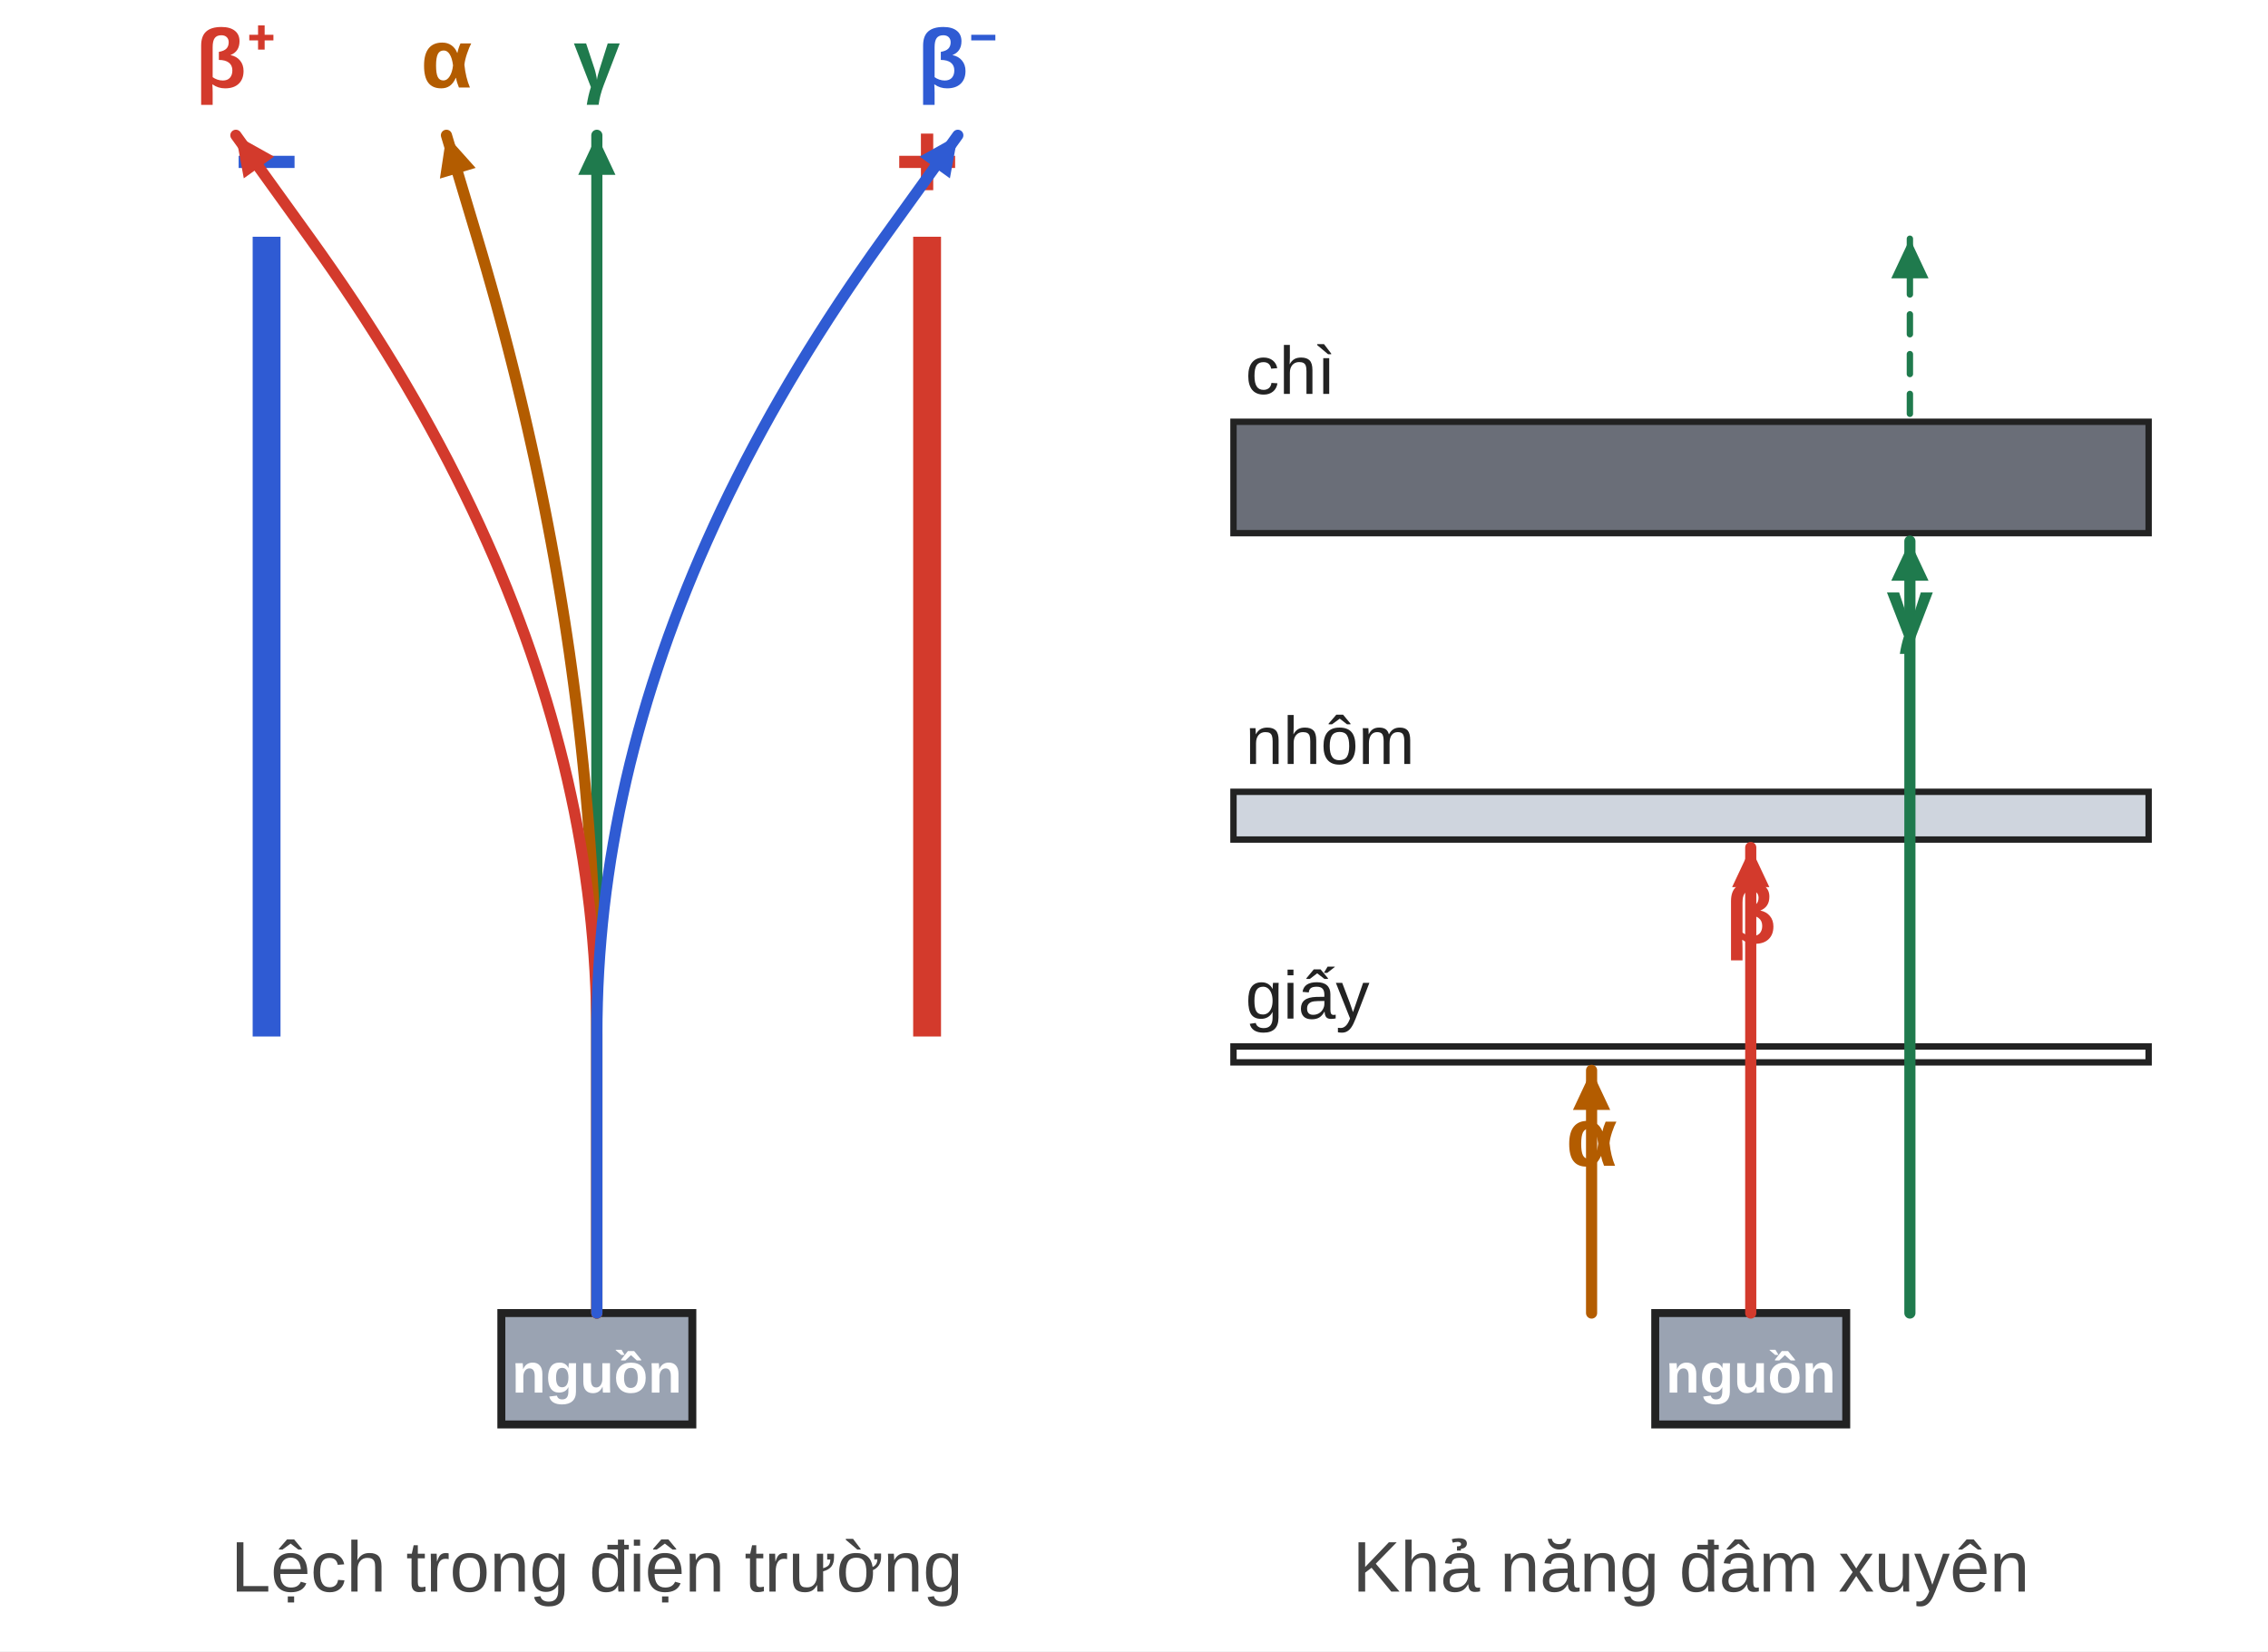
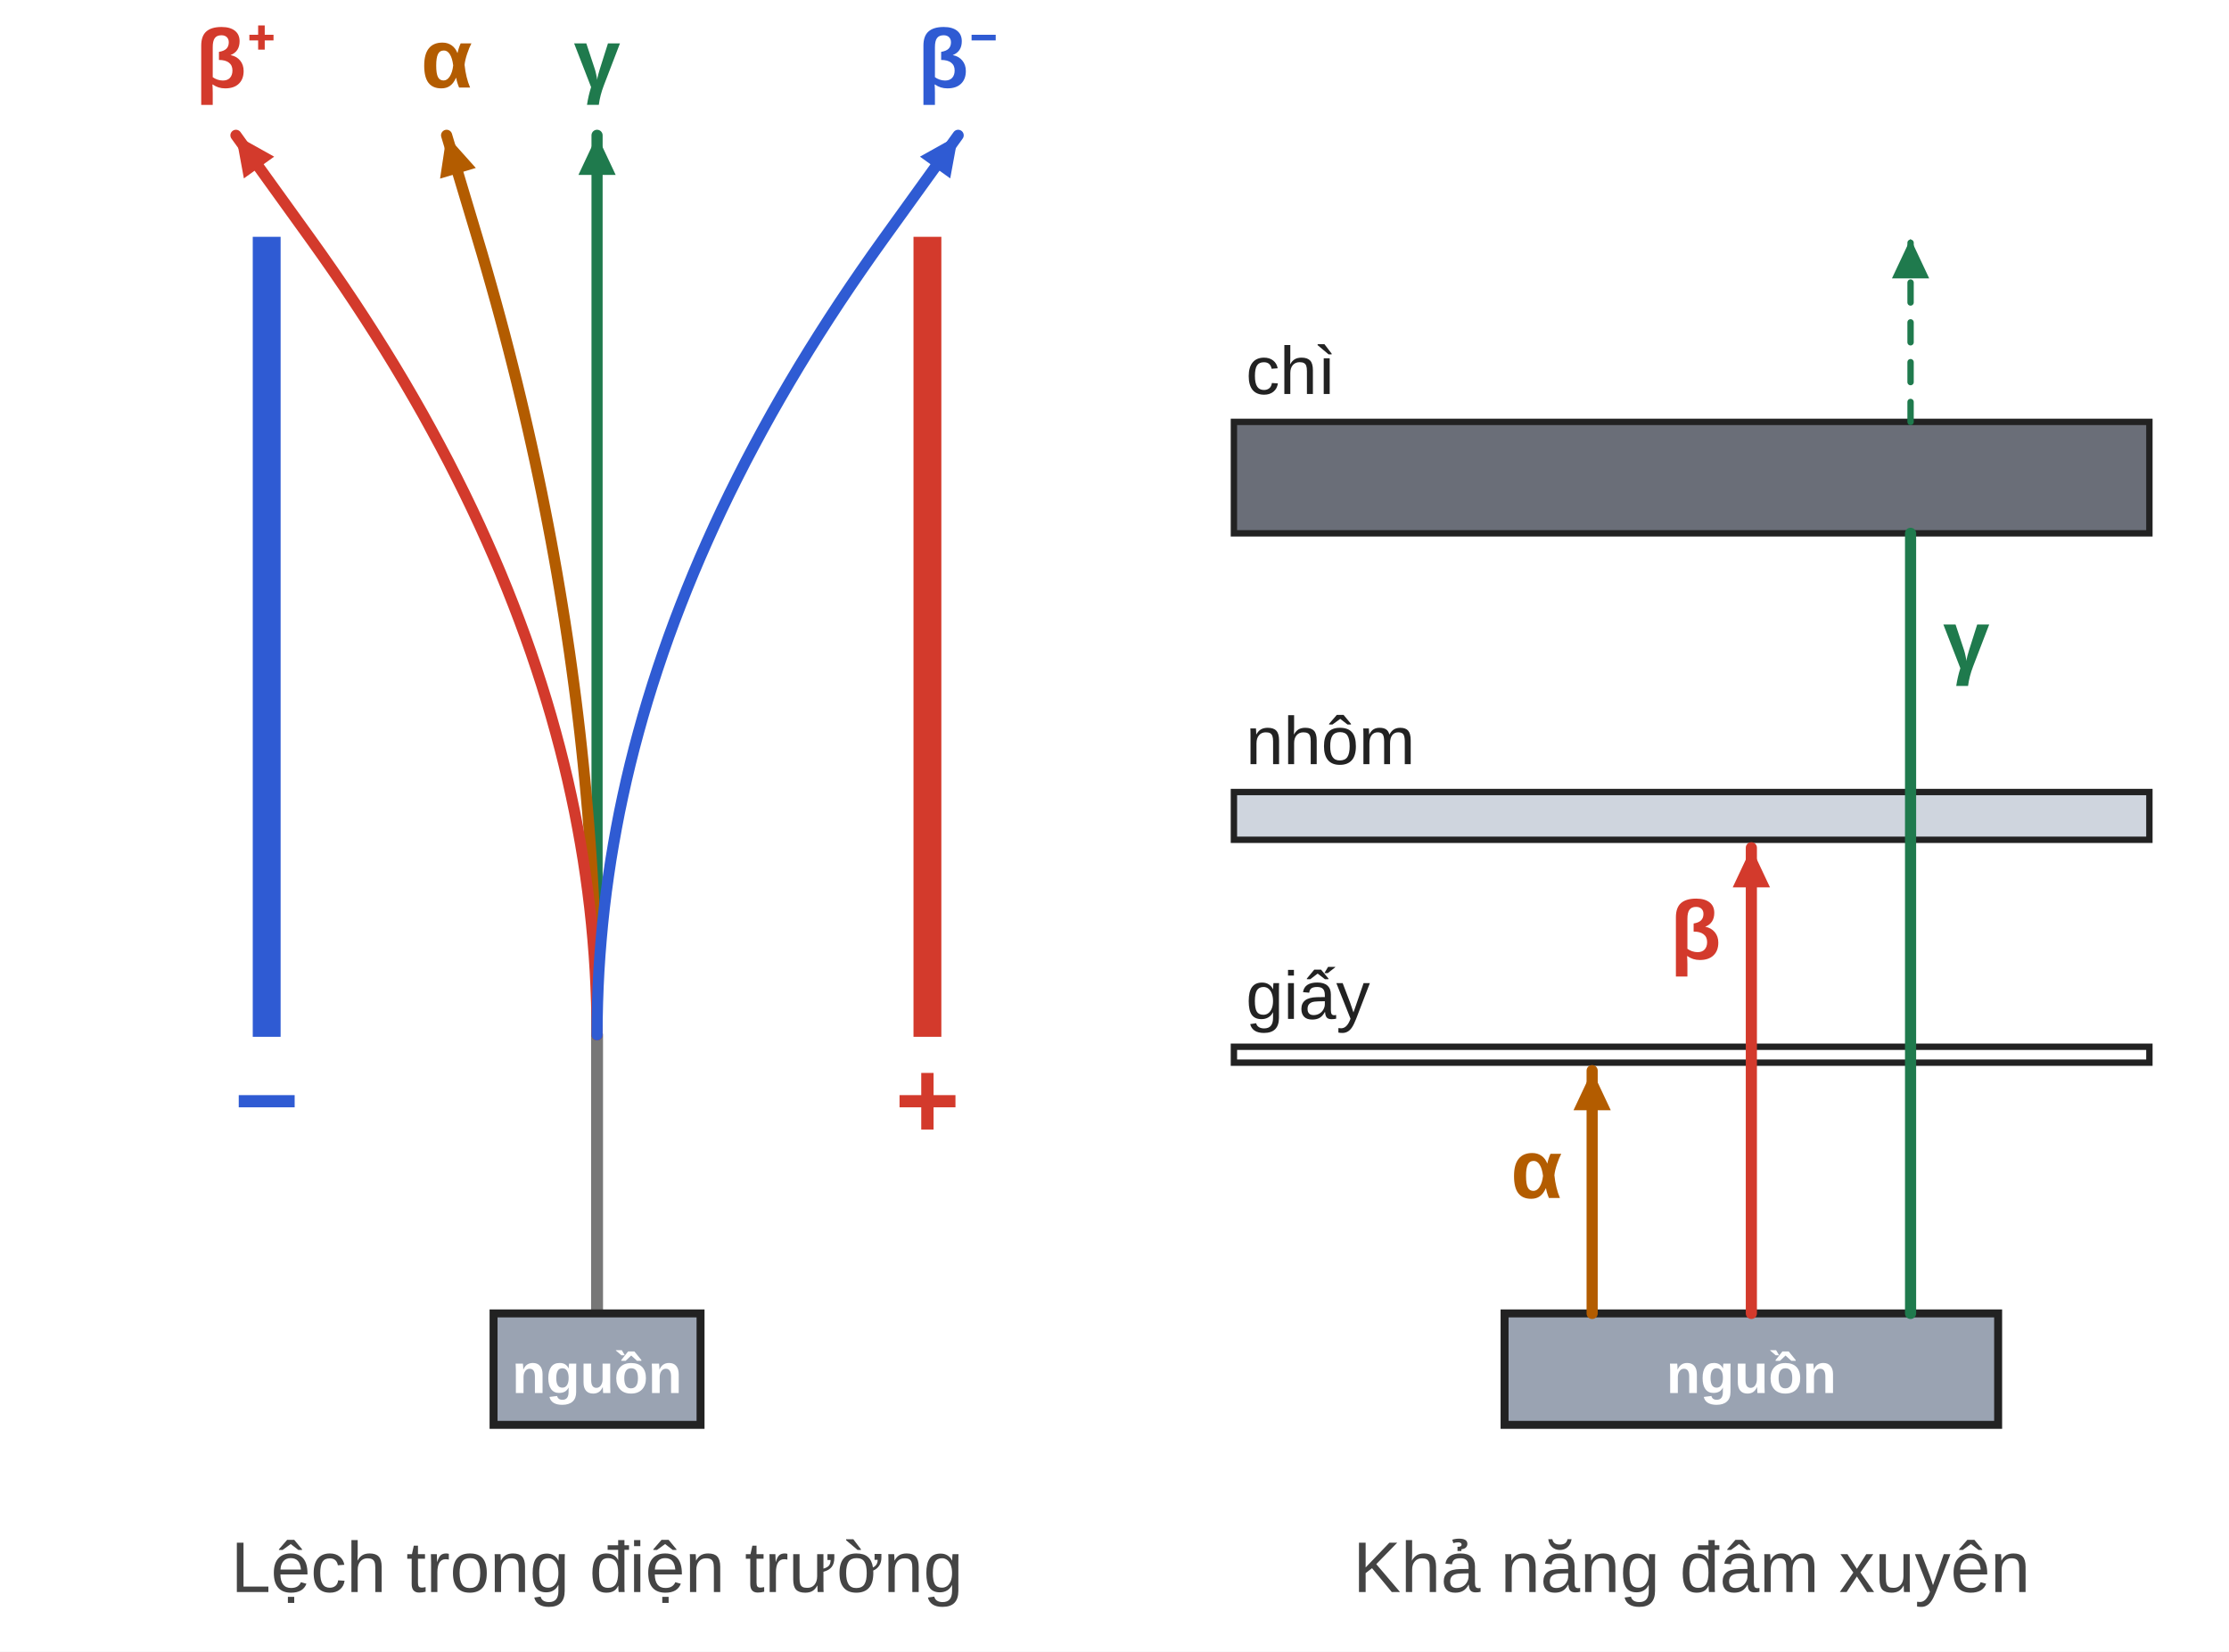
- <svg xmlns="http://www.w3.org/2000/svg" width="570" height="415" viewBox="0 0 570 415">
-   <rect width="570" height="415" fill="#fff" />
+ <svg xmlns="http://www.w3.org/2000/svg" width="560" height="415" viewBox="0 0 560 415">
+   <rect width="560" height="415" fill="#fff" />
  <rect x="64" y="60" width="6" height="200" fill="#2f5bd3" stroke="#2f5bd3" stroke-width="1" />
  <rect x="230" y="60" width="6" height="200" fill="#d33a2c" stroke="#d33a2c" stroke-width="1" />
-   <text x="67" y="50" text-anchor="middle" font-size="28" fill="#2f5bd3" font-weight="bold" stroke="none" font-family="Arial, sans-serif">−</text>
-   <text x="233" y="50" text-anchor="middle" font-size="28" fill="#d33a2c" font-weight="bold" stroke="none" font-family="Arial, sans-serif">+</text>
-   <rect x="126" y="330" width="48" height="28" fill="#9aa3b2" stroke="#222" stroke-width="2" />
+   <text x="67" y="286" text-anchor="middle" font-size="28" fill="#2f5bd3" font-weight="bold" stroke="none" font-family="Arial, sans-serif">−</text>
+   <text x="233" y="286" text-anchor="middle" font-size="28" fill="#d33a2c" font-weight="bold" stroke="none" font-family="Arial, sans-serif">+</text>
+   <line x1="150" y1="330" x2="150" y2="260" stroke="#777" stroke-width="3" stroke-linecap="round" />
+   <rect x="124" y="330" width="52" height="28" fill="#9aa3b2" stroke="#222" stroke-width="2" />
  <text x="150" y="350" text-anchor="middle" font-size="14" fill="#fff" font-weight="bold" stroke="none" font-family="Arial, sans-serif">nguồn</text>
-   <path d="M 150 330 L 150 320 L 150 310 L 150 300 L 150 290 L 150 280 L 150 270 L 150 260 L 150 260 L 150 256 L 150 252 L 150 248 L 150 244 L 150 240 L 150 236 L 150 232 L 150 228 L 150 224 L 150 220 L 150 216 L 150 212 L 150 208 L 150 204 L 150 200 L 150 196 L 150 192 L 150 188 L 150 184 L 150 180 L 150 176 L 150 172 L 150 168 L 150 164 L 150 160 L 150 156 L 150 152 L 150 148 L 150 144 L 150 140 L 150 136 L 150 132 L 150 128 L 150 124 L 150 120 L 150 116 L 150 112 L 150 108 L 150 104 L 150 100 L 150 96 L 150 92 L 150 88 L 150 84 L 150 80 L 150 76 L 150 72 L 150 68 L 150 64 L 150 60 L 150 34" fill="none" stroke="#1f7a4d" stroke-width="2.8" stroke-linejoin="round" stroke-linecap="round" />
+   <path d="M 150 260 L 150 256 L 150 252 L 150 248 L 150 244 L 150 240 L 150 236 L 150 232 L 150 228 L 150 224 L 150 220 L 150 216 L 150 212 L 150 208 L 150 204 L 150 200 L 150 196 L 150 192 L 150 188 L 150 184 L 150 180 L 150 176 L 150 172 L 150 168 L 150 164 L 150 160 L 150 156 L 150 152 L 150 148 L 150 144 L 150 140 L 150 136 L 150 132 L 150 128 L 150 124 L 150 120 L 150 116 L 150 112 L 150 108 L 150 104 L 150 100 L 150 96 L 150 92 L 150 88 L 150 84 L 150 80 L 150 76 L 150 72 L 150 68 L 150 64 L 150 60 L 150 34" fill="none" stroke="#1f7a4d" stroke-width="2.8" stroke-linejoin="round" stroke-linecap="round" />
  <polygon points="150,34 154.68,43.95 145.32,43.95" fill="#1f7a4d" stroke="none" />
  <text x="150" y="22" text-anchor="middle" font-size="21" fill="#1f7a4d" font-weight="bold" stroke="none" font-family="Arial, sans-serif">γ</text>
-   <path d="M 150 330 L 150 320 L 150 310 L 150 300 L 150 290 L 150 280 L 150 270 L 150 260 L 150 260 L 149.99 256 L 149.95 252 L 149.89 248 L 149.81 244 L 149.7 240 L 149.57 236 L 149.41 232 L 149.23 228 L 149.03 224 L 148.8 220 L 148.55 216 L 148.27 212 L 147.97 208 L 147.65 204 L 147.3 200 L 146.93 196 L 146.53 192 L 146.11 188 L 145.67 184 L 145.2 180 L 144.71 176 L 144.19 172 L 143.65 168 L 143.09 164 L 142.5 160 L 141.89 156 L 141.25 152 L 140.59 148 L 139.91 144 L 139.2 140 L 138.47 136 L 137.71 132 L 136.93 128 L 136.13 124 L 135.3 120 L 134.45 116 L 133.57 112 L 132.67 108 L 131.75 104 L 130.8 100 L 129.83 96 L 128.83 92 L 127.81 88 L 126.77 84 L 125.7 80 L 124.61 76 L 123.49 72 L 122.35 68 L 121.19 64 L 120 60 L 112.2 34" fill="none" stroke="#b35c00" stroke-width="2.8" stroke-linejoin="round" stroke-linecap="round" />
+   <path d="M 150 260 L 149.99 256 L 149.95 252 L 149.89 248 L 149.81 244 L 149.7 240 L 149.57 236 L 149.41 232 L 149.23 228 L 149.03 224 L 148.8 220 L 148.55 216 L 148.27 212 L 147.97 208 L 147.65 204 L 147.3 200 L 146.93 196 L 146.53 192 L 146.11 188 L 145.67 184 L 145.2 180 L 144.71 176 L 144.19 172 L 143.65 168 L 143.09 164 L 142.5 160 L 141.89 156 L 141.25 152 L 140.59 148 L 139.91 144 L 139.2 140 L 138.47 136 L 137.71 132 L 136.93 128 L 136.13 124 L 135.3 120 L 134.45 116 L 133.57 112 L 132.67 108 L 131.75 104 L 130.8 100 L 129.83 96 L 128.83 92 L 127.81 88 L 126.77 84 L 125.7 80 L 124.61 76 L 123.49 72 L 122.35 68 L 121.19 64 L 120 60 L 112.2 34" fill="none" stroke="#b35c00" stroke-width="2.8" stroke-linejoin="round" stroke-linecap="round" />
  <polygon points="112.2,34 119.54,42.2 110.56,44.88" fill="#b35c00" stroke="none" />
  <text x="112.2" y="22" text-anchor="middle" font-size="21" fill="#b35c00" font-weight="bold" stroke="none" font-family="Arial, sans-serif">α</text>
-   <path d="M 150 330 L 150 320 L 150 310 L 150 300 L 150 290 L 150 280 L 150 270 L 150 260 L 150 260 L 149.97 256 L 149.88 252 L 149.74 248 L 149.54 244 L 149.28 240 L 148.96 236 L 148.59 232 L 148.16 228 L 147.67 224 L 147.12 220 L 146.52 216 L 145.85 212 L 145.13 208 L 144.36 204 L 143.52 200 L 142.63 196 L 141.68 192 L 140.67 188 L 139.6 184 L 138.48 180 L 137.3 176 L 136.06 172 L 134.76 168 L 133.41 164 L 132 160 L 130.53 156 L 129 152 L 127.42 148 L 125.78 144 L 124.08 140 L 122.32 136 L 120.51 132 L 118.64 128 L 116.71 124 L 114.72 120 L 112.68 116 L 110.57 112 L 108.41 108 L 106.2 104 L 103.92 100 L 101.59 96 L 99.2 92 L 96.75 88 L 94.24 84 L 91.68 80 L 89.06 76 L 86.38 72 L 83.64 68 L 80.85 64 L 78 60 L 59.28 34" fill="none" stroke="#d33a2c" stroke-width="2.8" stroke-linejoin="round" stroke-linecap="round" />
+   <path d="M 150 260 L 149.97 256 L 149.88 252 L 149.74 248 L 149.54 244 L 149.28 240 L 148.96 236 L 148.59 232 L 148.16 228 L 147.67 224 L 147.12 220 L 146.52 216 L 145.85 212 L 145.13 208 L 144.36 204 L 143.52 200 L 142.63 196 L 141.68 192 L 140.67 188 L 139.6 184 L 138.48 180 L 137.3 176 L 136.06 172 L 134.76 168 L 133.41 164 L 132 160 L 130.53 156 L 129 152 L 127.42 148 L 125.78 144 L 124.08 140 L 122.32 136 L 120.51 132 L 118.64 128 L 116.71 124 L 114.72 120 L 112.68 116 L 110.57 112 L 108.41 108 L 106.2 104 L 103.92 100 L 101.59 96 L 99.2 92 L 96.75 88 L 94.24 84 L 91.68 80 L 89.06 76 L 86.38 72 L 83.64 68 L 80.85 64 L 78 60 L 59.28 34" fill="none" stroke="#d33a2c" stroke-width="2.8" stroke-linejoin="round" stroke-linecap="round" />
  <polygon points="59.28,34 68.88,39.36 61.27,44.82" fill="#d33a2c" stroke="none" />
  <text x="59.28" y="22" text-anchor="middle" font-size="21" fill="#d33a2c" font-weight="bold" stroke="none" font-family="Arial, sans-serif">β⁺</text>
-   <path d="M 150 330 L 150 320 L 150 310 L 150 300 L 150 290 L 150 280 L 150 270 L 150 260 L 150 260 L 150.03 256 L 150.12 252 L 150.26 248 L 150.46 244 L 150.72 240 L 151.04 236 L 151.41 232 L 151.84 228 L 152.33 224 L 152.88 220 L 153.48 216 L 154.15 212 L 154.87 208 L 155.64 204 L 156.48 200 L 157.37 196 L 158.32 192 L 159.33 188 L 160.4 184 L 161.52 180 L 162.7 176 L 163.94 172 L 165.24 168 L 166.59 164 L 168 160 L 169.47 156 L 171 152 L 172.58 148 L 174.22 144 L 175.92 140 L 177.68 136 L 179.49 132 L 181.36 128 L 183.29 124 L 185.28 120 L 187.32 116 L 189.43 112 L 191.59 108 L 193.8 104 L 196.08 100 L 198.41 96 L 200.8 92 L 203.25 88 L 205.76 84 L 208.32 80 L 210.94 76 L 213.62 72 L 216.36 68 L 219.15 64 L 222 60 L 240.72 34" fill="none" stroke="#2f5bd3" stroke-width="2.8" stroke-linejoin="round" stroke-linecap="round" />
+   <path d="M 150 260 L 150.03 256 L 150.12 252 L 150.26 248 L 150.46 244 L 150.72 240 L 151.04 236 L 151.41 232 L 151.84 228 L 152.33 224 L 152.88 220 L 153.48 216 L 154.15 212 L 154.87 208 L 155.64 204 L 156.48 200 L 157.37 196 L 158.32 192 L 159.33 188 L 160.4 184 L 161.52 180 L 162.7 176 L 163.94 172 L 165.24 168 L 166.59 164 L 168 160 L 169.47 156 L 171 152 L 172.58 148 L 174.22 144 L 175.92 140 L 177.68 136 L 179.49 132 L 181.36 128 L 183.29 124 L 185.28 120 L 187.32 116 L 189.43 112 L 191.59 108 L 193.8 104 L 196.08 100 L 198.41 96 L 200.8 92 L 203.25 88 L 205.76 84 L 208.32 80 L 210.94 76 L 213.62 72 L 216.36 68 L 219.15 64 L 222 60 L 240.72 34" fill="none" stroke="#2f5bd3" stroke-width="2.8" stroke-linejoin="round" stroke-linecap="round" />
  <polygon points="240.72,34 238.73,44.82 231.12,39.36" fill="#2f5bd3" stroke="none" />
  <text x="240.72" y="22" text-anchor="middle" font-size="21" fill="#2f5bd3" font-weight="bold" stroke="none" font-family="Arial, sans-serif">β⁻</text>
  <text x="150" y="400" text-anchor="middle" font-size="18" fill="#444" font-weight="normal" stroke="none" font-family="Arial, sans-serif">Lệch trong điện trường</text>
-   <rect x="416" y="330" width="48" height="28" fill="#9aa3b2" stroke="#222" stroke-width="2" />
+   <rect x="378" y="330" width="124" height="28" fill="#9aa3b2" stroke="#222" stroke-width="2" />
  <text x="440" y="350" text-anchor="middle" font-size="14" fill="#fff" font-weight="bold" stroke="none" font-family="Arial, sans-serif">nguồn</text>
  <rect x="310" y="263" width="230" height="4" fill="#fff" stroke="#222" stroke-width="1.6" />
  <text x="313" y="256" text-anchor="start" font-size="17" fill="#222" font-weight="normal" stroke="none" font-family="Arial, sans-serif">giấy</text>
  <rect x="310" y="199" width="230" height="12" fill="#cfd5de" stroke="#222" stroke-width="1.6" />
  <text x="313" y="192" text-anchor="start" font-size="17" fill="#222" font-weight="normal" stroke="none" font-family="Arial, sans-serif">nhôm</text>
  <rect x="310" y="106" width="230" height="28" fill="#6a6e78" stroke="#222" stroke-width="1.6" />
  <text x="313" y="99" text-anchor="start" font-size="17" fill="#222" font-weight="normal" stroke="none" font-family="Arial, sans-serif">chì</text>
  <path d="M 400 330 L 400 269" fill="none" stroke="#b35c00" stroke-width="2.8" stroke-linejoin="round" stroke-linecap="round" />
  <polygon points="400,269 404.68,278.95 395.32,278.95" fill="#b35c00" stroke="none" />
-   <text x="400" y="293" text-anchor="middle" font-size="21" fill="#b35c00" font-weight="bold" stroke="none" font-family="Arial, sans-serif">α</text>
+   <text x="386" y="301" text-anchor="middle" font-size="21" fill="#b35c00" font-weight="bold" stroke="none" font-family="Arial, sans-serif">α</text>
  <path d="M 440 330 L 440 213" fill="none" stroke="#d33a2c" stroke-width="2.8" stroke-linejoin="round" stroke-linecap="round" />
  <polygon points="440,213 444.68,222.95 435.32,222.95" fill="#d33a2c" stroke="none" />
-   <text x="440" y="237" text-anchor="middle" font-size="21" fill="#d33a2c" font-weight="bold" stroke="none" font-family="Arial, sans-serif">β</text>
-   <path d="M 480 330 L 480 136" fill="none" stroke="#1f7a4d" stroke-width="2.8" stroke-linejoin="round" stroke-linecap="round" />
-   <polygon points="480,136 484.68,145.95 475.32,145.95" fill="#1f7a4d" stroke="none" />
-   <text x="480" y="160" text-anchor="middle" font-size="21" fill="#1f7a4d" font-weight="bold" stroke="none" font-family="Arial, sans-serif">γ</text>
-   <path d="M 480 104 L 480 60" fill="none" stroke="#1f7a4d" stroke-width="1.6" stroke-linejoin="round" stroke-linecap="round" stroke-dasharray="5 5" />
+   <text x="426" y="241" text-anchor="middle" font-size="21" fill="#d33a2c" font-weight="bold" stroke="none" font-family="Arial, sans-serif">β</text>
+   <path d="M 480 330 L 480 134" fill="none" stroke="#1f7a4d" stroke-width="2.8" stroke-linejoin="round" stroke-linecap="round" />
+   <text x="494" y="168" text-anchor="middle" font-size="21" fill="#1f7a4d" font-weight="bold" stroke="none" font-family="Arial, sans-serif">γ</text>
+   <path d="M 480 106 L 480 60" fill="none" stroke="#1f7a4d" stroke-width="1.6" stroke-linejoin="round" stroke-linecap="round" stroke-dasharray="5 5" />
  <polygon points="480,60 484.68,69.95 475.32,69.95" fill="#1f7a4d" stroke="none" />
  <text x="425" y="400" text-anchor="middle" font-size="18" fill="#444" font-weight="normal" stroke="none" font-family="Arial, sans-serif">Khả năng đâm xuyên</text>
</svg>
